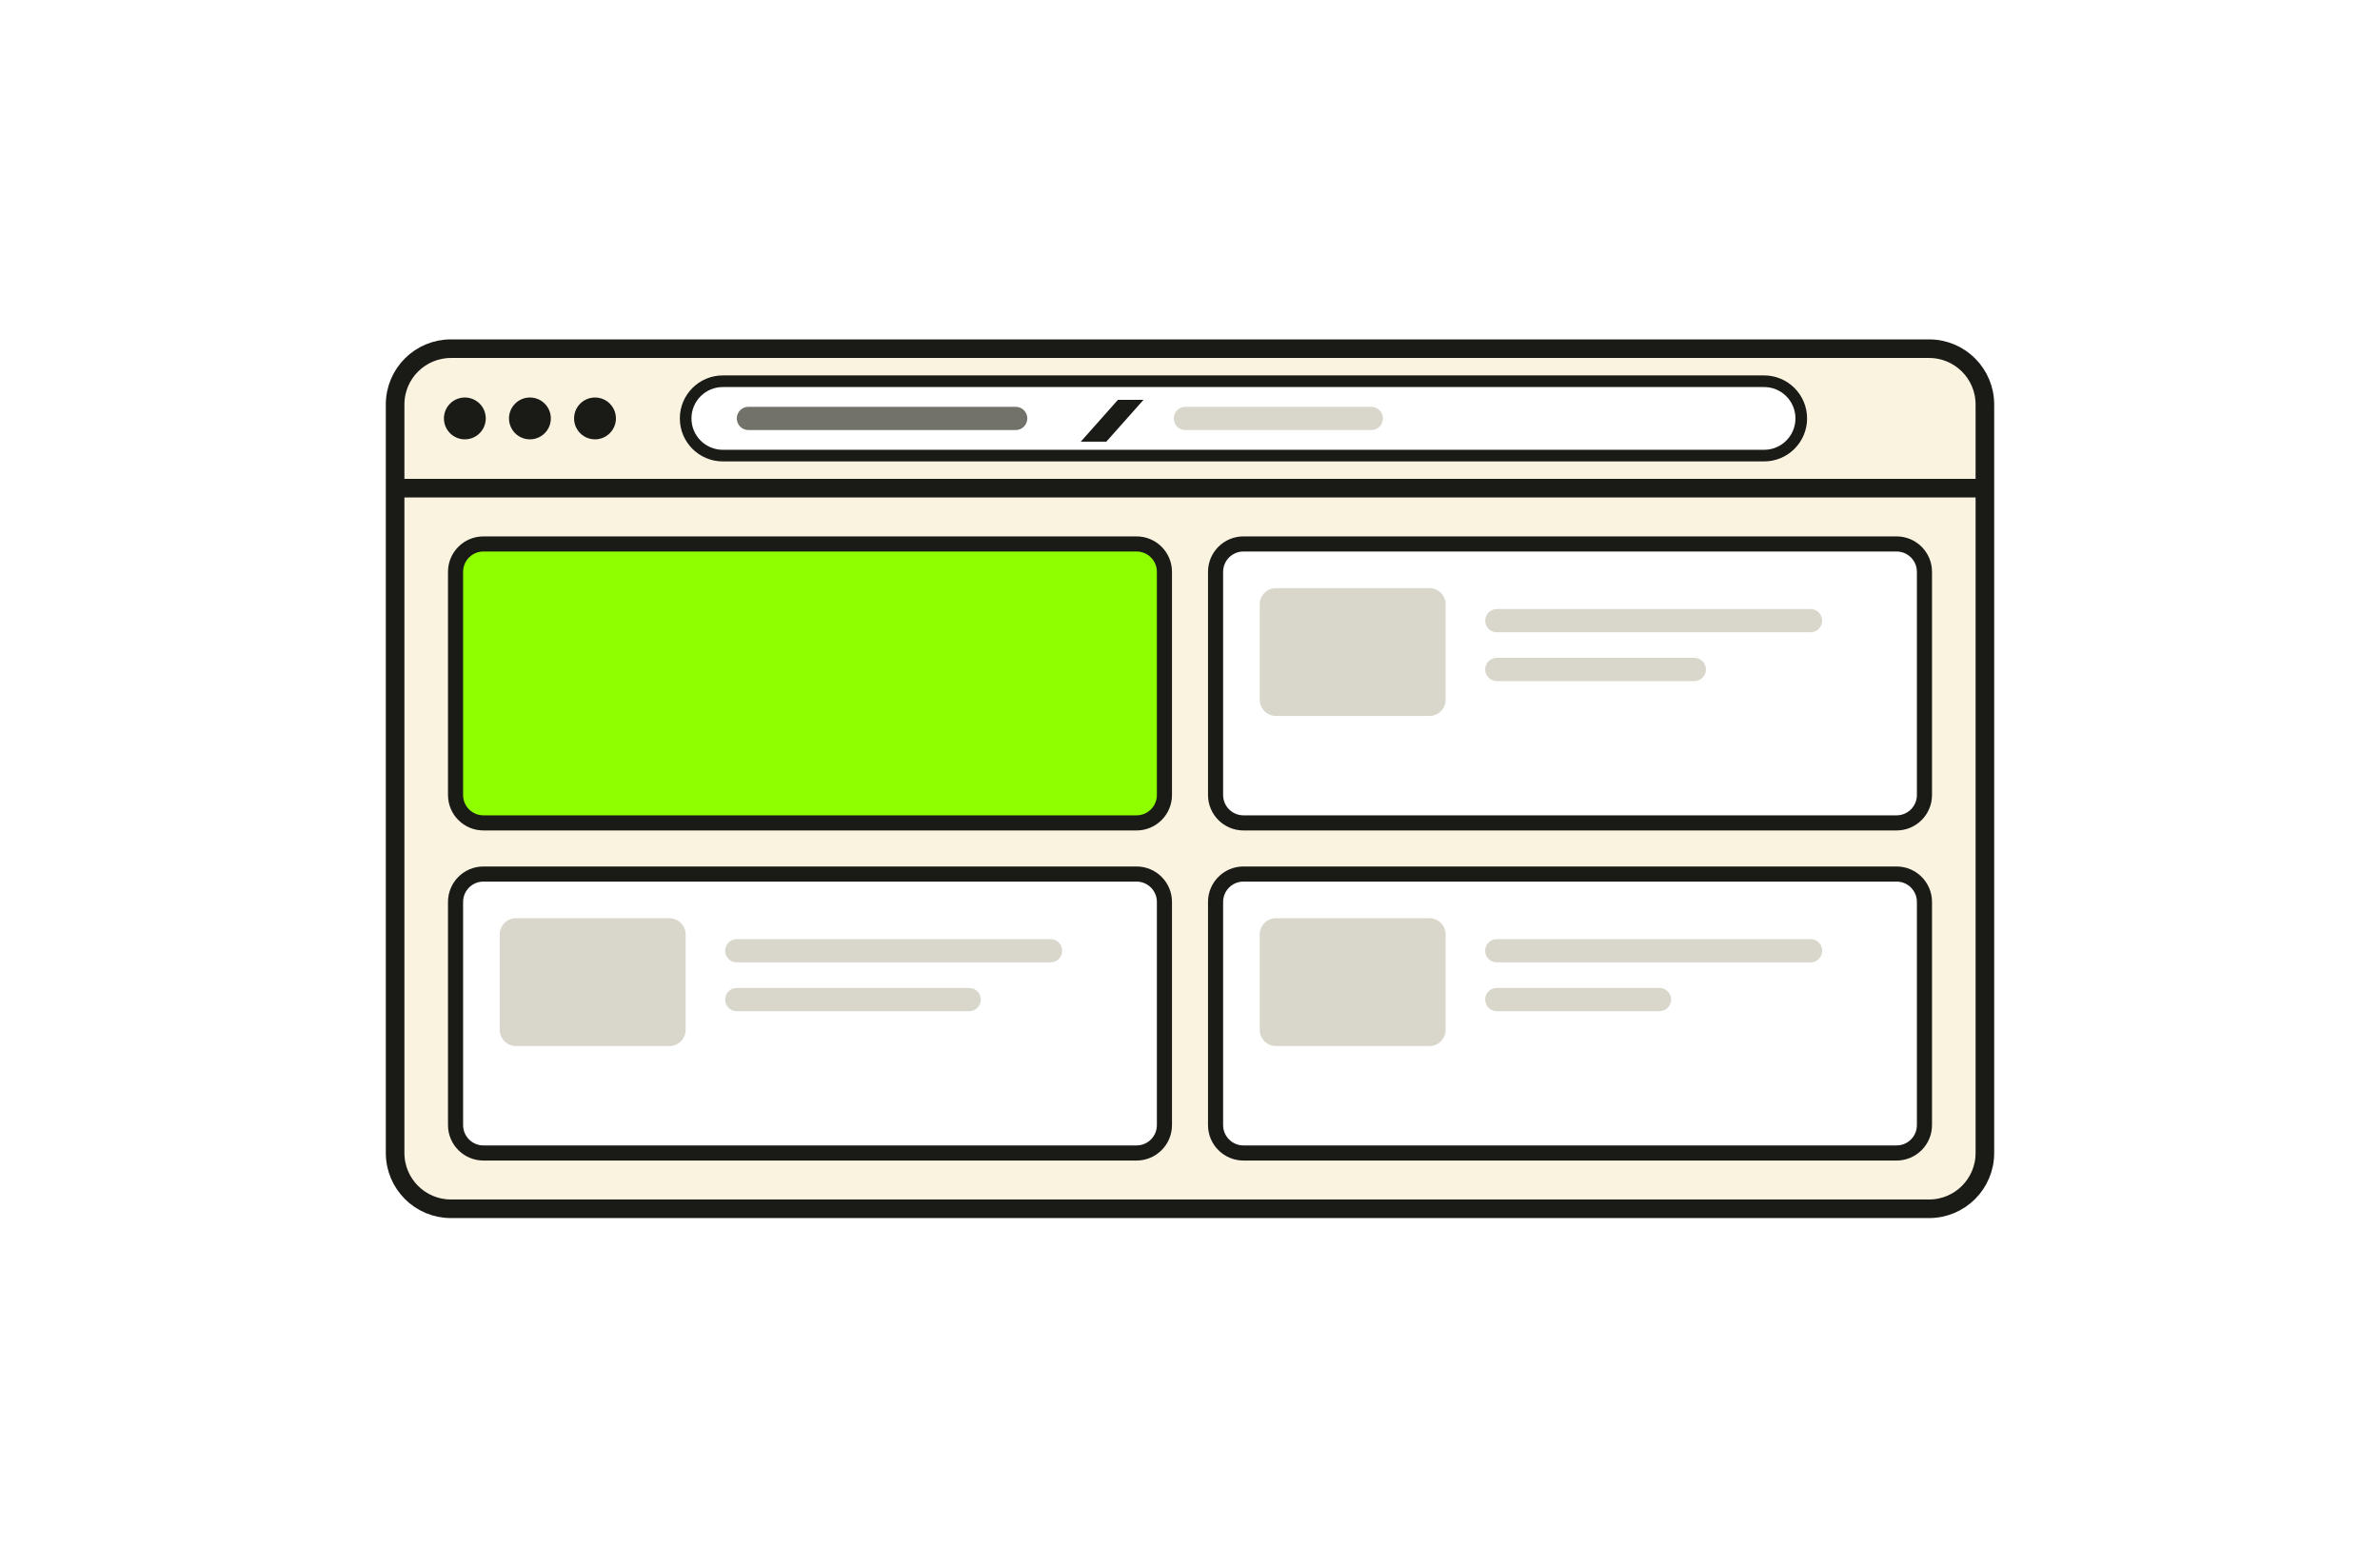
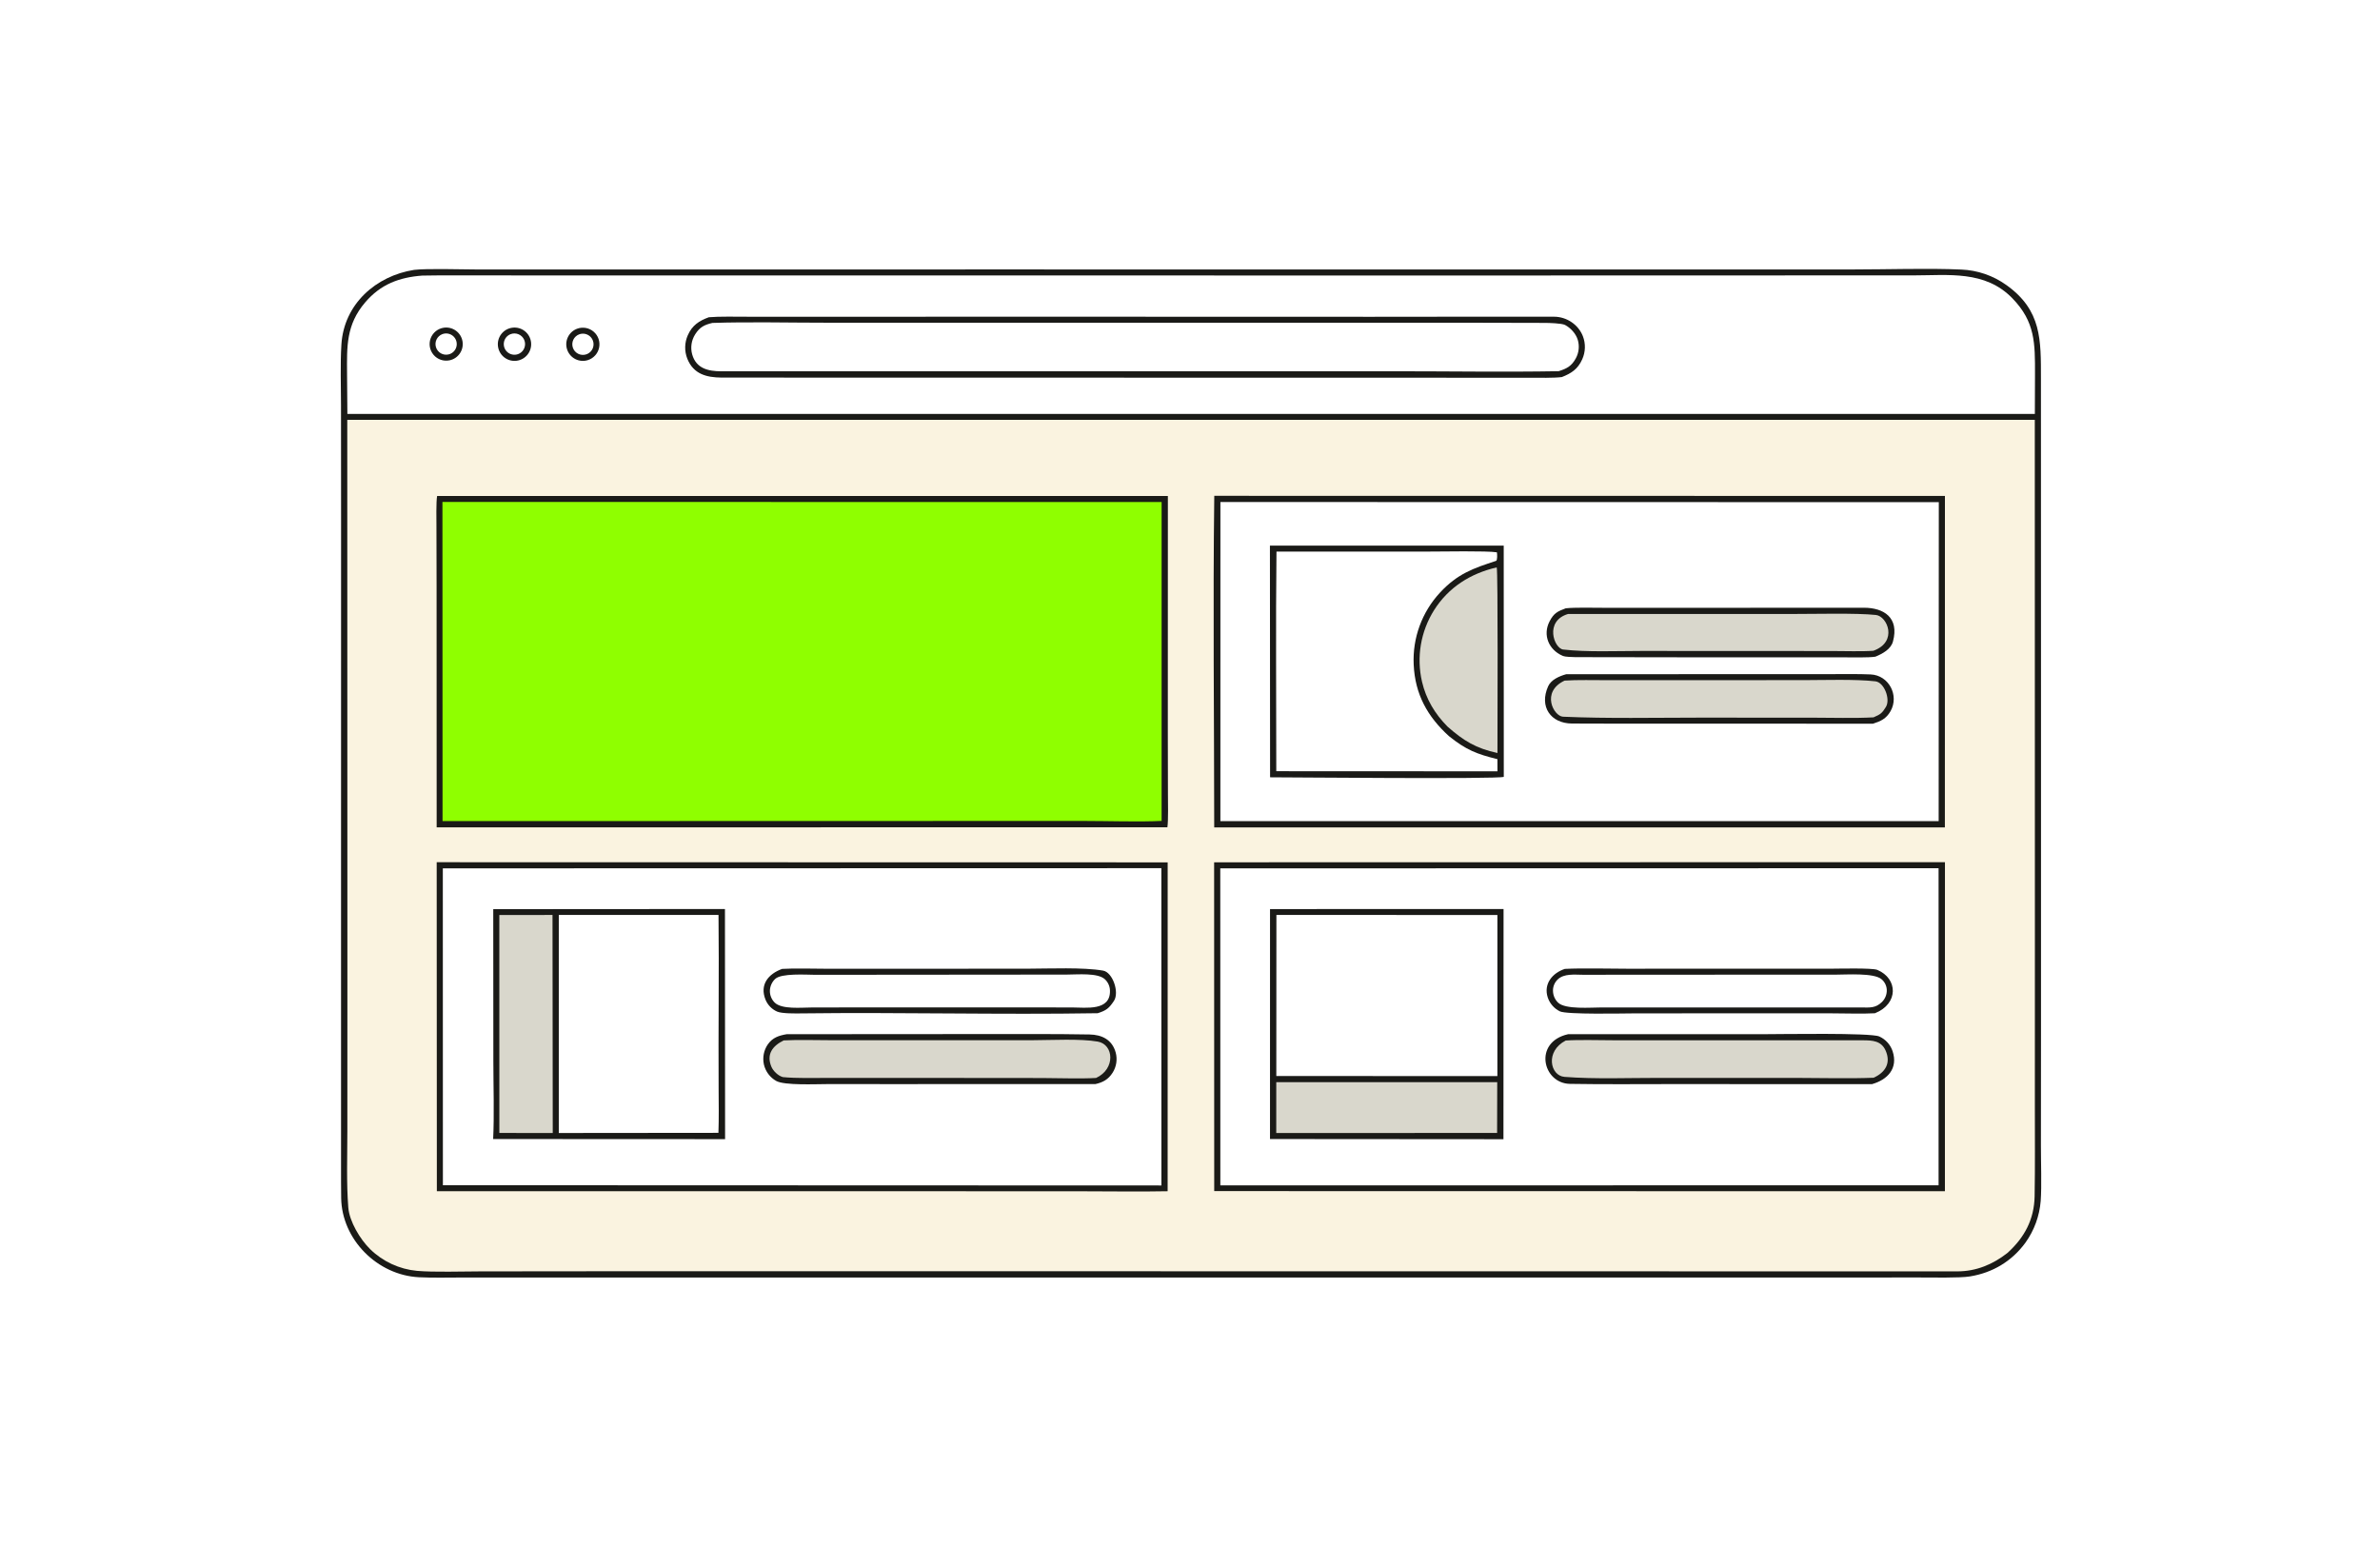
- <svg xmlns="http://www.w3.org/2000/svg" version="1.1" style="display: block;" viewBox="0 0 2048 1331" width="1280" height="832" preserveAspectRatio="none">
-   <path fill="rgb(255,255,255)" d="M 0 0 L 2048 0 L 2048 1331 L 0 1331 L 0 0 z" />
-   <rect x="340" y="300" width="1368" height="740" rx="48" fill="rgb(250,243,224)" stroke="rgb(26,26,23)" stroke-width="16" />
-   <line x1="340" y1="420" x2="1708" y2="420" stroke="rgb(26,26,23)" stroke-width="16" />
-   <circle cx="400" cy="360" r="18" fill="rgb(26,26,23)" />
-   <circle cx="456" cy="360" r="18" fill="rgb(26,26,23)" />
-   <circle cx="512" cy="360" r="18" fill="rgb(26,26,23)" />
-   <rect x="590" y="328" width="960" height="64" rx="32" fill="rgb(255,255,255)" stroke="rgb(26,26,23)" stroke-width="10" />
-   <rect x="634" y="350" width="250" height="20" rx="10" fill="rgb(115,114,106)" />
-   <path d="M 930 380 L 962 344 L 984 344 L 952 380 z" fill="rgb(26,26,23)" />
-   <rect x="1010" y="350" width="180" height="20" rx="10" fill="rgb(217,215,204)" />
-   <rect x="392" y="468" width="610" height="240" rx="24" fill="rgb(143,255,0)" stroke="rgb(26,26,23)" stroke-width="13" />
-   <rect x="1046" y="468" width="610" height="240" rx="24" fill="rgb(255,255,255)" stroke="rgb(26,26,23)" stroke-width="13" />
-   <rect x="1084" y="506" width="160" height="110" rx="14" fill="rgb(217,215,204)" />
-   <rect x="1278" y="524" width="290" height="20" rx="10" fill="rgb(217,215,204)" />
-   <rect x="1278" y="566" width="190" height="20" rx="10" fill="rgb(217,215,204)" />
-   <rect x="392" y="752" width="610" height="240" rx="24" fill="rgb(255,255,255)" stroke="rgb(26,26,23)" stroke-width="13" />
-   <rect x="430" y="790" width="160" height="110" rx="14" fill="rgb(217,215,204)" />
-   <rect x="624" y="808" width="290" height="20" rx="10" fill="rgb(217,215,204)" />
-   <rect x="624" y="850" width="220" height="20" rx="10" fill="rgb(217,215,204)" />
-   <rect x="1046" y="752" width="610" height="240" rx="24" fill="rgb(255,255,255)" stroke="rgb(26,26,23)" stroke-width="13" />
-   <rect x="1084" y="790" width="160" height="110" rx="14" fill="rgb(217,215,204)" />
-   <rect x="1278" y="808" width="290" height="20" rx="10" fill="rgb(217,215,204)" />
-   <rect x="1278" y="850" width="160" height="20" rx="10" fill="rgb(217,215,204)" />
+ <svg xmlns="http://www.w3.org/2000/svg" version="1.1" style="display: block;" viewBox="0 0 2560 1664" width="2560" height="1664" preserveAspectRatio="none">
+   <path transform="translate(0,0)" fill="rgb(255,255,255)" d="M 0 0 L 2560 0 L 2560 1664 L 0 1664 L 0 0 z" />
+   <path transform="translate(0,0)" fill="rgb(26,26,23)" d="M 445.487 290.281 C 459.273 288.669 495.571 289.783 511.418 289.835 L 634.798 289.864 L 1060.88 289.826 L 1761.93 289.848 L 1993.93 289.835 C 2029.08 289.835 2075.38 288.353 2109.52 289.935 C 2126.97 290.608 2143.84 296.387 2158.04 306.556 C 2196.24 333.709 2195.27 365.743 2195.3 407.232 L 2195.31 479.796 L 2195.37 737.407 L 2195.37 1107.44 L 2195.28 1232.37 C 2195.23 1249.67 2196.22 1275.47 2195.04 1291.79 C 2193.74 1308.01 2188.04 1323.55 2178.55 1336.76 C 2163.93 1356.71 2143.28 1369.02 2118.96 1372.95 C 2108.43 1374.77 2076.65 1374.1 2064.78 1374.1 L 1958.22 1374.12 L 1571.5 1374.12 L 818.797 1374.16 L 576.224 1374.13 L 496.749 1374.14 C 481.611 1374.14 465.516 1374.59 450.5 1373.83 C 406.051 1371.57 367.612 1333.44 366.983 1288.55 C 366.827 1277.42 366.814 1266.28 366.831 1255.11 L 366.839 1187.47 L 366.831 940.193 L 366.874 558.621 L 366.795 436.134 C 366.782 414.601 365.917 392.016 367.219 370.629 C 369.868 327.118 404.362 296.679 445.487 290.281 z" />
+   <path transform="translate(0,0)" fill="rgb(250,243,224)" d="M 373.527 451.583 L 2188.69 451.612 L 2188.79 1005.25 L 2188.76 1190.16 C 2188.75 1222.19 2189.06 1254.63 2188.5 1286.64 C 2188.07 1311.55 2177.67 1331.07 2159.28 1347.7 C 2143.56 1360.04 2125.72 1367.5 2105.5 1367.52 C 2068.72 1367.56 2031.94 1367.51 1995.16 1367.51 L 1768.95 1367.48 L 1059.12 1367.39 L 646.134 1367.4 L 516.969 1367.53 C 498.249 1367.55 466.075 1368.56 448.536 1366.97 C 429.56 1365.2 411.769 1356.96 398.142 1343.64 C 387.358 1333.04 375.835 1313.87 374.635 1298.86 C 372.562 1272.89 373.584 1243.32 373.62 1217.05 L 373.671 1053.34 L 373.527 451.583 z" />
+   <path transform="translate(0,0)" fill="rgb(26,26,23)" d="M 1306.11 533.327 L 2092.03 533.44 L 2091.97 889.975 L 1306.05 889.96 C 1306.01 771.982 1304.59 651.141 1306.11 533.327 z" />
+   <path transform="translate(0,0)" fill="rgb(255,255,255)" d="M 1312.71 539.991 L 2085.44 540.135 L 2085.29 883.228 L 1312.69 883.24 L 1312.71 539.991 z" />
+   <path transform="translate(0,0)" fill="rgb(26,26,23)" d="M 1365.97 586.874 L 1617.45 586.9 L 1617.52 835.617 C 1610.08 838.204 1388.2 836.1 1366.14 836.086 L 1365.97 586.874 z" />
+   <path transform="translate(0,0)" fill="rgb(255,255,255)" d="M 1373.02 593.31 L 1536.69 593.283 C 1551.18 593.277 1599.5 592.367 1610.1 594.081 C 1610.47 595.908 1610.74 602.798 1609.24 603.284 C 1584.41 611.328 1567.63 617.288 1549.02 637.303 C 1529.5 658.283 1519.25 686.248 1520.61 714.877 C 1522.06 746.765 1535.34 770.725 1558.55 791.833 C 1577.05 806.64 1588.32 811.059 1610.68 816.584 L 1610.71 829.648 L 1372.81 829.537 C 1372.87 751.092 1372.13 671.644 1373.02 593.31 z" />
+   <path transform="translate(0,0)" fill="rgb(217,215,204)" d="M 1609.9 610.296 C 1611.41 612.592 1610.75 788.916 1610.71 809.958 C 1587.54 804.922 1574.14 796.723 1556.92 781.469 C 1543.39 767.759 1533.96 752.137 1529.55 733.253 C 1523.46 706.919 1528.12 679.242 1542.5 656.355 C 1558.12 631.63 1581.77 616.807 1609.9 610.296 z" />
+   <path transform="translate(0,0)" fill="rgb(26,26,23)" d="M 1684.65 725.211 L 1900.48 725.124 L 1971.15 725.103 C 1984.77 725.103 1998.65 724.843 2012.1 725.431 C 2031.72 726.288 2043.11 748.063 2033.5 764.998 C 2028.87 773.148 2022.88 775.796 2014.63 778.442 L 1809.2 778.357 C 1769.72 778.375 1730.6 778.51 1690.78 778.251 C 1668.11 778.103 1655.38 760.284 1665.2 738.26 C 1668.4 731.073 1677.24 727.288 1684.65 725.211 z" />
+   <path transform="translate(0,0)" fill="rgb(217,215,204)" d="M 1682.9 732.088 C 1695.8 731.123 1715.59 731.651 1729.18 731.626 L 1815.84 731.613 L 1940.97 731.564 C 1962.08 731.545 1996.06 730.396 2017.28 732.86 C 2026.68 733.952 2033.63 752.005 2028.56 760.364 C 2024.55 766.981 2022.8 768.351 2015.22 771.598 C 1995.57 772.735 1969.11 771.954 1949.07 771.95 L 1827.72 771.914 C 1779.28 771.908 1729.48 773.037 1681.26 770.917 C 1671.23 770.477 1657.14 744.272 1682.9 732.088 z" />
+   <path transform="translate(0,0)" fill="rgb(26,26,23)" d="M 1684.08 654.33 C 1693.32 653.233 1713.94 653.755 1723.79 653.758 L 1796.85 653.793 C 1866.21 653.809 1935.39 653.705 2004.94 653.704 C 2026.22 653.703 2043.11 664.262 2036.12 690.03 C 2033.87 698.34 2025 703.127 2017.26 706.33 C 2010.66 707.503 1991.38 707.06 1983.46 707.054 L 1918.48 707.009 C 1843.92 706.996 1769.2 707.086 1694.64 706.84 C 1690.65 706.527 1684.29 706.916 1680.66 705.335 C 1665.78 698.839 1659.21 683.012 1666.74 668.393 C 1671.31 659.527 1675.31 657.617 1684.08 654.33 z" />
+   <path transform="translate(0,0)" fill="rgb(217,215,204)" d="M 1686.75 660.386 L 1929.9 660.402 C 1950.52 660.411 1997.5 659.259 2017.84 661.491 C 2030.09 662.836 2041.77 690.315 2015.07 699.975 C 2003.55 700.898 1983.46 700.273 1971.33 700.267 L 1889.66 700.207 L 1764.98 700.166 C 1739.18 700.194 1706.48 701.543 1681.42 698.639 C 1671.5 697.489 1661.01 667.891 1686.75 660.386 z" />
+   <path transform="translate(0,0)" fill="rgb(26,26,23)" d="M 470.178 533.494 L 1256.2 533.527 L 1256.14 786.348 L 1256.27 854.17 C 1256.3 862.469 1256.76 882.579 1255.69 889.855 L 469.686 889.927 L 469.604 631.615 L 469.458 567.297 C 469.438 560.188 469.015 539.289 470.178 533.494 z" />
+   <path transform="translate(0,0)" fill="rgb(143,255,0)" d="M 475.904 539.906 L 1249.47 540.017 L 1249.46 882.982 C 1225.98 884.202 1190.99 883.04 1166.61 883.04 L 999.716 883.062 L 476.022 883.196 L 475.904 539.906 z" />
+   <path transform="translate(0,0)" fill="rgb(26,26,23)" d="M 469.718 927.431 L 1255.98 927.585 L 1255.94 1281.32 C 1225.35 1281.94 1192.9 1281.36 1162.16 1281.37 L 974.918 1281.31 L 469.891 1281.32 L 469.718 927.431 z" />
+   <path transform="translate(0,0)" fill="rgb(255,255,255)" d="M 476.315 934.024 L 1249.2 933.839 L 1249.25 1275.12 L 476.397 1274.85 L 476.315 934.024 z" />
+   <path transform="translate(0,0)" fill="rgb(26,26,23)" d="M 530.558 977.928 L 779.788 977.763 L 779.927 1225.3 L 530.442 1225.18 C 531.717 1201.09 530.679 1166.15 530.672 1141.41 L 530.558 977.928 z" />
+   <path transform="translate(0,0)" fill="rgb(255,255,255)" d="M 601.057 984.102 L 772.857 984.11 C 773.535 1046.31 772.569 1108.67 772.968 1170.89 C 773.069 1186.67 773.322 1202.77 772.765 1218.52 L 601.052 1218.69 L 601.057 984.102 z" />
+   <path transform="translate(0,0)" fill="rgb(217,215,204)" d="M 537.093 984.179 L 594.303 984.163 L 594.557 1218.73 L 537.12 1218.63 L 537.093 984.179 z" />
+   <path transform="translate(0,0)" fill="rgb(26,26,23)" d="M 846.187 1112.42 L 1058.39 1112.27 C 1096.23 1112.27 1134.1 1112.05 1171.93 1112.71 C 1185.27 1112.94 1196.31 1118.35 1200.09 1132.17 C 1202.07 1139.56 1200.85 1147.44 1196.73 1153.89 C 1192.11 1161.11 1186.29 1164.26 1178.25 1166.07 L 964.794 1166.1 L 889.234 1166.09 C 877.529 1166.08 843.742 1167.69 834.886 1162.68 C 828.205 1158.9 823.415 1152.48 821.679 1145 C 820.017 1137.51 821.551 1129.66 825.912 1123.34 C 831.088 1115.95 837.96 1113.83 846.187 1112.42 z" />
+   <path transform="translate(0,0)" fill="rgb(217,215,204)" d="M 842.957 1119.1 C 857.44 1118.23 878.827 1118.9 894.133 1118.89 L 993.003 1118.9 L 1111.12 1118.87 C 1131.48 1118.81 1161.82 1117.07 1180.76 1120.37 C 1198.11 1123.4 1200.08 1149.8 1178.98 1159.47 C 1163.14 1160.48 1136.72 1159.58 1120.28 1159.55 L 1007.42 1159.45 L 890.479 1159.44 C 876.024 1159.44 856.495 1160 842.046 1158.56 C 836.863 1157.11 831.594 1151.9 829.694 1147.33 C 824.107 1133.9 831.068 1124.93 842.957 1119.1 z" />
+   <path transform="translate(0,0)" fill="rgb(26,26,23)" d="M 841.296 1042.18 C 854.427 1041.36 875.389 1042.02 888.968 1042.02 L 982.877 1042.03 L 1106.87 1041.94 C 1128.07 1041.91 1165.36 1040.29 1186.56 1044.04 C 1196.86 1045.86 1204.28 1067.47 1198.15 1076.66 C 1192.97 1084.41 1190.09 1086.88 1180.72 1089.84 C 1074.93 1091.58 968.367 1088.7 862.487 1090.03 C 856.16 1090.11 841.077 1090.37 835.878 1088.08 C 830.261 1085.6 825.812 1081.06 823.454 1075.4 C 816.816 1059.11 826.449 1047.57 841.296 1042.18 z" />
+   <path transform="translate(0,0)" fill="rgb(255,255,255)" d="M 926.384 1048.49 L 1095.42 1048.34 L 1148.18 1048.27 C 1158.96 1048.26 1180.62 1046.19 1188.34 1053.22 C 1191.79 1056.37 1193.8 1060.79 1193.91 1065.45 C 1194.55 1087.82 1168 1083.65 1153.21 1083.65 L 1096.5 1083.59 L 925.953 1083.59 L 872.916 1083.68 C 862.057 1083.69 840.819 1085.99 833.181 1078.31 C 829.873 1074.98 828.047 1070.45 828.117 1065.76 C 828.237 1060.92 830.276 1056.32 833.785 1052.99 C 840.441 1046.66 866.795 1048.46 876.528 1048.52 L 926.384 1048.49 z" />
+   <path transform="translate(0,0)" fill="rgb(26,26,23)" d="M 1371.86 927.5 L 2092.05 927.383 L 2092.01 1281.32 L 2028.5 1281.31 L 1306.05 1281.18 L 1305.95 927.547 L 1371.86 927.5 z" />
+   <path transform="translate(0,0)" fill="rgb(255,255,255)" d="M 1312.57 934.037 L 2085.19 933.885 L 2085.2 1274.93 L 1312.64 1275.05 L 1312.57 934.037 z" />
+   <path transform="translate(0,0)" fill="rgb(26,26,23)" d="M 1366.08 977.819 L 1617.27 977.807 L 1617.16 1225.37 L 1366.05 1225.18 L 1366.08 977.819 z" />
+   <path transform="translate(0,0)" fill="rgb(255,255,255)" d="M 1372.94 984.138 L 1610.65 984.19 L 1610.63 1157.49 L 1372.84 1157.38 L 1372.94 984.138 z" />
+   <path transform="translate(0,0)" fill="rgb(217,215,204)" d="M 1372.79 1164.05 L 1610.46 1164 L 1610.33 1218.64 L 1372.77 1218.7 L 1372.79 1164.05 z" />
+   <path transform="translate(0,0)" fill="rgb(26,26,23)" d="M 1686.64 1112.43 L 1897.06 1112.41 C 1916.1 1112.39 2011.85 1110.71 2021.34 1114.83 C 2028.22 1117.89 2033.48 1123.73 2035.81 1130.89 C 2041.75 1149.27 2030.33 1161.41 2013.49 1166.16 L 1799.34 1166.07 C 1762.57 1166.09 1725.32 1166.44 1688.61 1165.84 C 1659.3 1165.35 1648.97 1120.91 1686.64 1112.43 z" />
+   <path transform="translate(0,0)" fill="rgb(217,215,204)" d="M 1684.12 1119.23 C 1697.84 1118.22 1720.12 1118.93 1734.48 1118.93 L 1831.57 1118.93 L 1959.59 1118.95 C 1974.43 1118.95 1989.22 1118.91 2004.11 1118.98 C 2013.87 1119.03 2023.46 1119.39 2028.18 1129.91 C 2034.21 1143.38 2028.01 1153.47 2015.33 1159.25 C 1989.51 1160.3 1959.06 1159.45 1932.93 1159.43 L 1785.69 1159.41 C 1752.44 1159.35 1715.62 1160.87 1682.84 1158.32 C 1667.39 1157.12 1661.74 1130.82 1684.12 1119.23 z" />
+   <path transform="translate(0,0)" fill="rgb(26,26,23)" d="M 1683.2 1042.18 C 1702.3 1041.2 1729.8 1041.99 1749.54 1041.99 L 1878.06 1041.97 L 1969.1 1041.96 C 1977 1041.96 2013.9 1040.99 2019.27 1043.23 C 2041.49 1052.5 2042.45 1079.63 2016.73 1089.87 C 2004.34 1090.65 1983.04 1089.98 1970.03 1089.97 L 1880.44 1089.94 L 1758.47 1090.01 C 1746.81 1090.03 1684.89 1091.47 1677.7 1087.77 C 1671.53 1084.67 1666.86 1079.23 1664.73 1072.66 C 1660.18 1058.18 1669.86 1046.55 1683.2 1042.18 z" />
+   <path transform="translate(0,0)" fill="rgb(255,255,255)" d="M 1702.53 1048.49 L 1908.62 1048.37 L 1974.52 1048.37 C 1986.12 1048.37 2015.42 1046.26 2023.75 1053.21 C 2027.16 1056.02 2029.24 1060.14 2029.47 1064.56 C 2029.7 1069.56 2027.77 1074.41 2024.17 1077.88 C 2017.33 1084.53 2011.03 1083.74 2002.25 1083.66 L 1788.95 1083.63 L 1722.75 1083.64 C 1711.36 1083.63 1683.83 1086.03 1675.95 1078.5 C 1672.49 1075.17 1670.51 1070.59 1670.43 1065.78 C 1670.33 1061.14 1672.2 1056.67 1675.57 1053.48 C 1682.33 1047.04 1693.47 1048.43 1702.53 1048.49 z" />
+   <path transform="translate(0,0)" fill="rgb(255,255,255)" d="M 454.209 296.434 C 459.548 296.34 464.888 296.274 470.228 296.237 L 1577.64 296.338 L 1946.5 296.237 L 2057.83 296.219 C 2095.77 296.218 2135.12 290.551 2164.54 320.821 C 2189.18 346.173 2188.97 369.216 2188.9 402.255 L 2188.75 445.253 L 2109.5 445.218 L 373.65 445.206 L 373.302 402.005 C 373.116 372.621 372.251 349.326 392.809 325.245 C 409.402 305.81 429.344 298.307 454.209 296.434 z" />
+   <path transform="translate(0,0)" fill="rgb(26,26,23)" d="M 762.453 341.242 C 773.679 340.261 792.338 340.685 803.983 340.69 L 874.161 340.737 L 1092.62 340.643 L 1476.09 340.757 C 1541.25 340.736 1606.43 340.544 1671.59 340.662 C 1685.05 340.686 1697.62 349.002 1702.58 361.571 C 1705.71 369.637 1705.46 378.624 1701.88 386.502 C 1697.16 397.04 1690.22 401.557 1679.98 405.576 C 1671.57 406.675 1654.97 406.329 1646.22 406.329 L 1588.9 406.294 L 1397.8 406.254 L 776.161 406.141 C 760.062 405.984 745.961 402.552 739.271 385.783 C 736.078 377.647 736.275 368.573 739.817 360.583 C 744.558 349.876 751.978 345.053 762.453 341.242 z" />
+   <path transform="translate(0,0)" fill="rgb(255,255,255)" d="M 766.279 347.349 C 805.403 346.053 851.06 347.148 890.606 347.124 L 1141.12 347.116 L 1480.42 347.106 C 1540.82 347.111 1601.29 347.064 1661.69 347.322 C 1666.07 347.341 1679.9 347.679 1683.45 349.563 C 1689.4 352.727 1695.01 358.764 1697.09 365.485 C 1699.08 372.117 1698.35 379.274 1695.04 385.362 C 1690.38 393.987 1685.1 396.562 1676.48 399.277 C 1618.71 400.275 1558.6 399.331 1500.65 399.331 L 1166.12 399.362 L 900.396 399.37 C 858.834 399.35 817.269 399.436 775.709 399.362 C 761.903 399.338 748.851 396.457 744.535 381.233 C 742.514 373.921 743.669 366.094 747.717 359.677 C 752.681 351.779 757.802 349.335 766.279 347.349 z" />
+   <path transform="translate(0,0)" fill="rgb(26,26,23)" d="M 551.191 352.47 C 561.043 351.237 570.02 358.248 571.21 368.106 C 572.401 377.963 565.351 386.91 555.489 388.059 C 545.686 389.2 536.804 382.202 535.621 372.404 C 534.437 362.606 541.398 353.695 551.191 352.47 z" />
+   <path transform="translate(0,0)" fill="rgb(255,255,255)" d="M 549.046 359.493 C 554.76 357.186 561.276 359.812 563.795 365.436 C 566.314 371.06 563.933 377.669 558.407 380.396 C 554.644 382.253 550.167 381.905 546.736 379.488 C 543.306 377.072 541.47 372.974 541.952 368.805 C 542.433 364.636 545.155 361.064 549.046 359.493 z" />
+   <path transform="translate(0,0)" fill="rgb(26,26,23)" d="M 620.977 353.509 C 627.041 351.357 633.794 352.636 638.651 356.856 C 643.508 361.076 645.718 367.584 644.434 373.889 C 643.151 380.194 638.573 385.32 632.453 387.305 C 623.167 390.317 613.185 385.31 610.046 376.067 C 606.908 366.824 611.778 356.774 620.977 353.509 z" />
+   <path transform="translate(0,0)" fill="rgb(255,255,255)" d="M 623.149 359.571 C 627.034 358.175 631.37 358.985 634.49 361.688 C 637.61 364.392 639.028 368.569 638.199 372.613 C 637.371 376.657 634.424 379.94 630.493 381.198 C 624.559 383.098 618.198 379.892 616.194 373.993 C 614.191 368.093 617.285 361.677 623.149 359.571 z" />
+   <path transform="translate(0,0)" fill="rgb(26,26,23)" d="M 477.249 352.509 C 486.805 351.06 495.774 357.494 497.463 367.01 C 499.152 376.527 492.945 385.654 483.473 387.582 C 477.132 388.872 470.589 386.622 466.382 381.704 C 462.176 376.786 460.967 369.974 463.224 363.909 C 465.482 357.843 470.851 353.48 477.249 352.509 z" />
+   <path transform="translate(0,0)" fill="rgb(255,255,255)" d="M 475.737 359.437 C 479.721 357.894 484.233 358.702 487.435 361.53 C 490.637 364.359 491.994 368.737 490.954 372.881 C 489.914 377.025 486.651 380.243 482.493 381.225 C 476.644 382.606 470.725 379.224 468.945 373.484 C 467.166 367.744 470.133 361.606 475.737 359.437 z" />
</svg>
